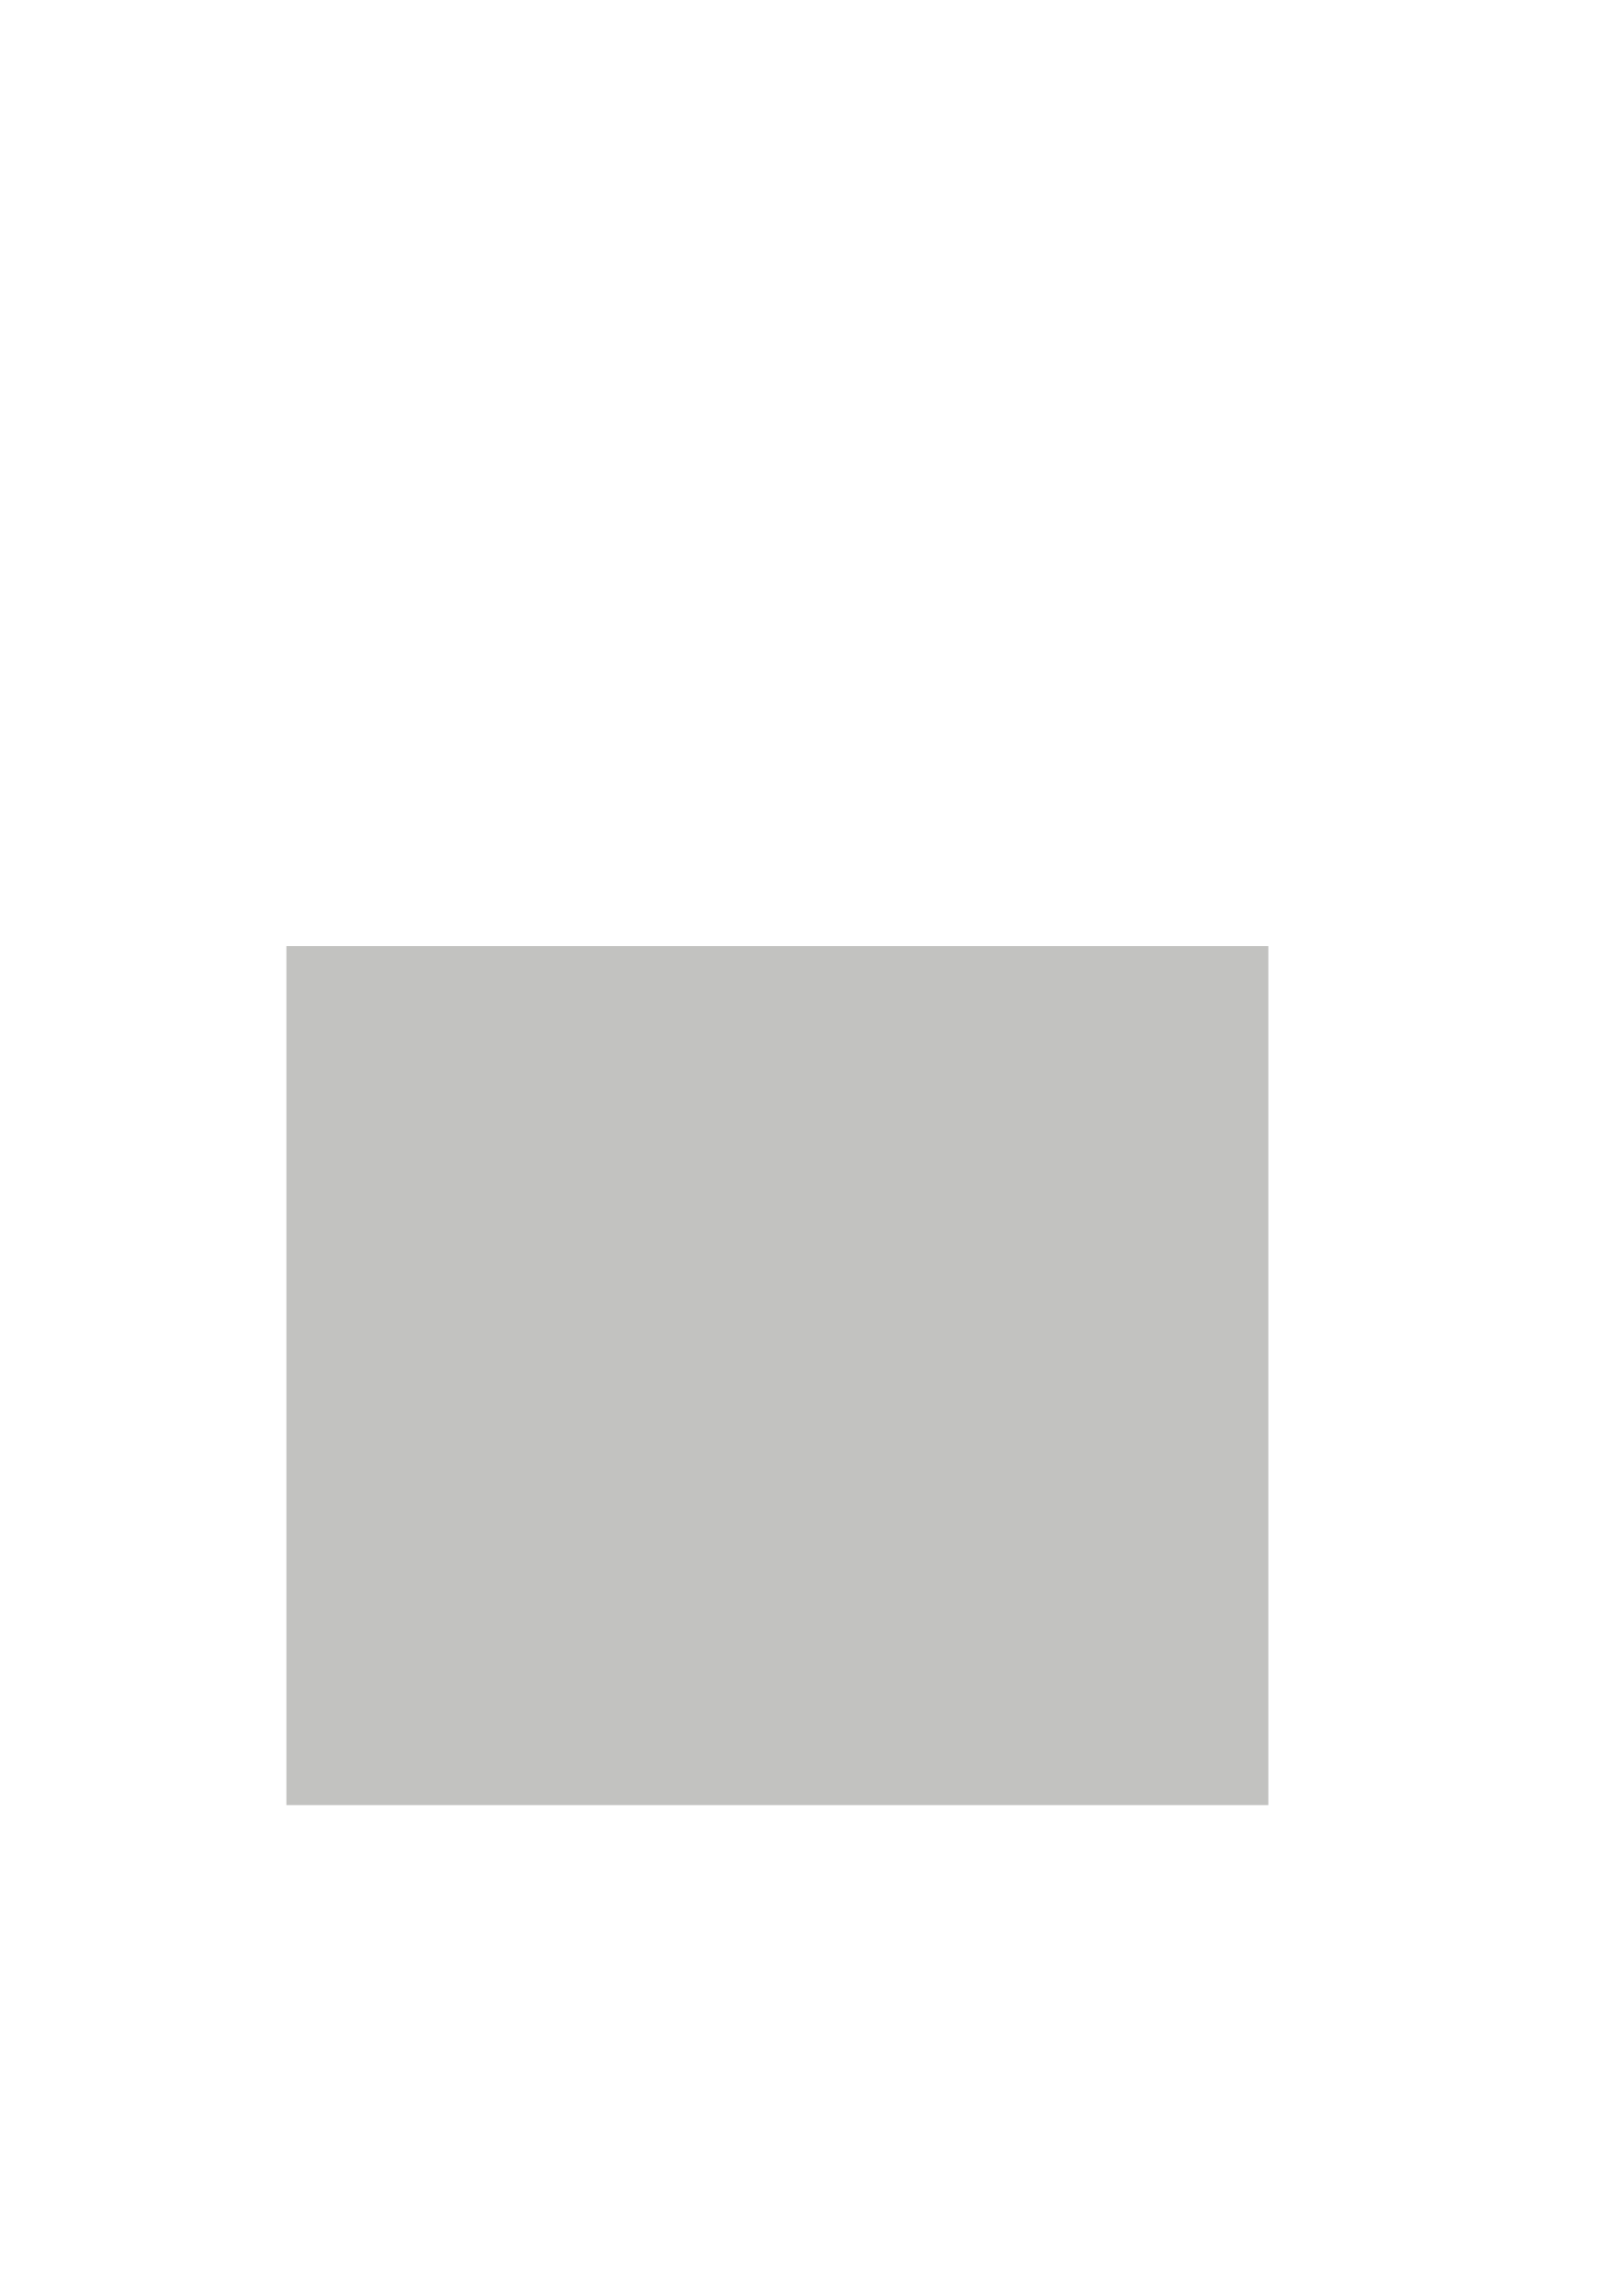
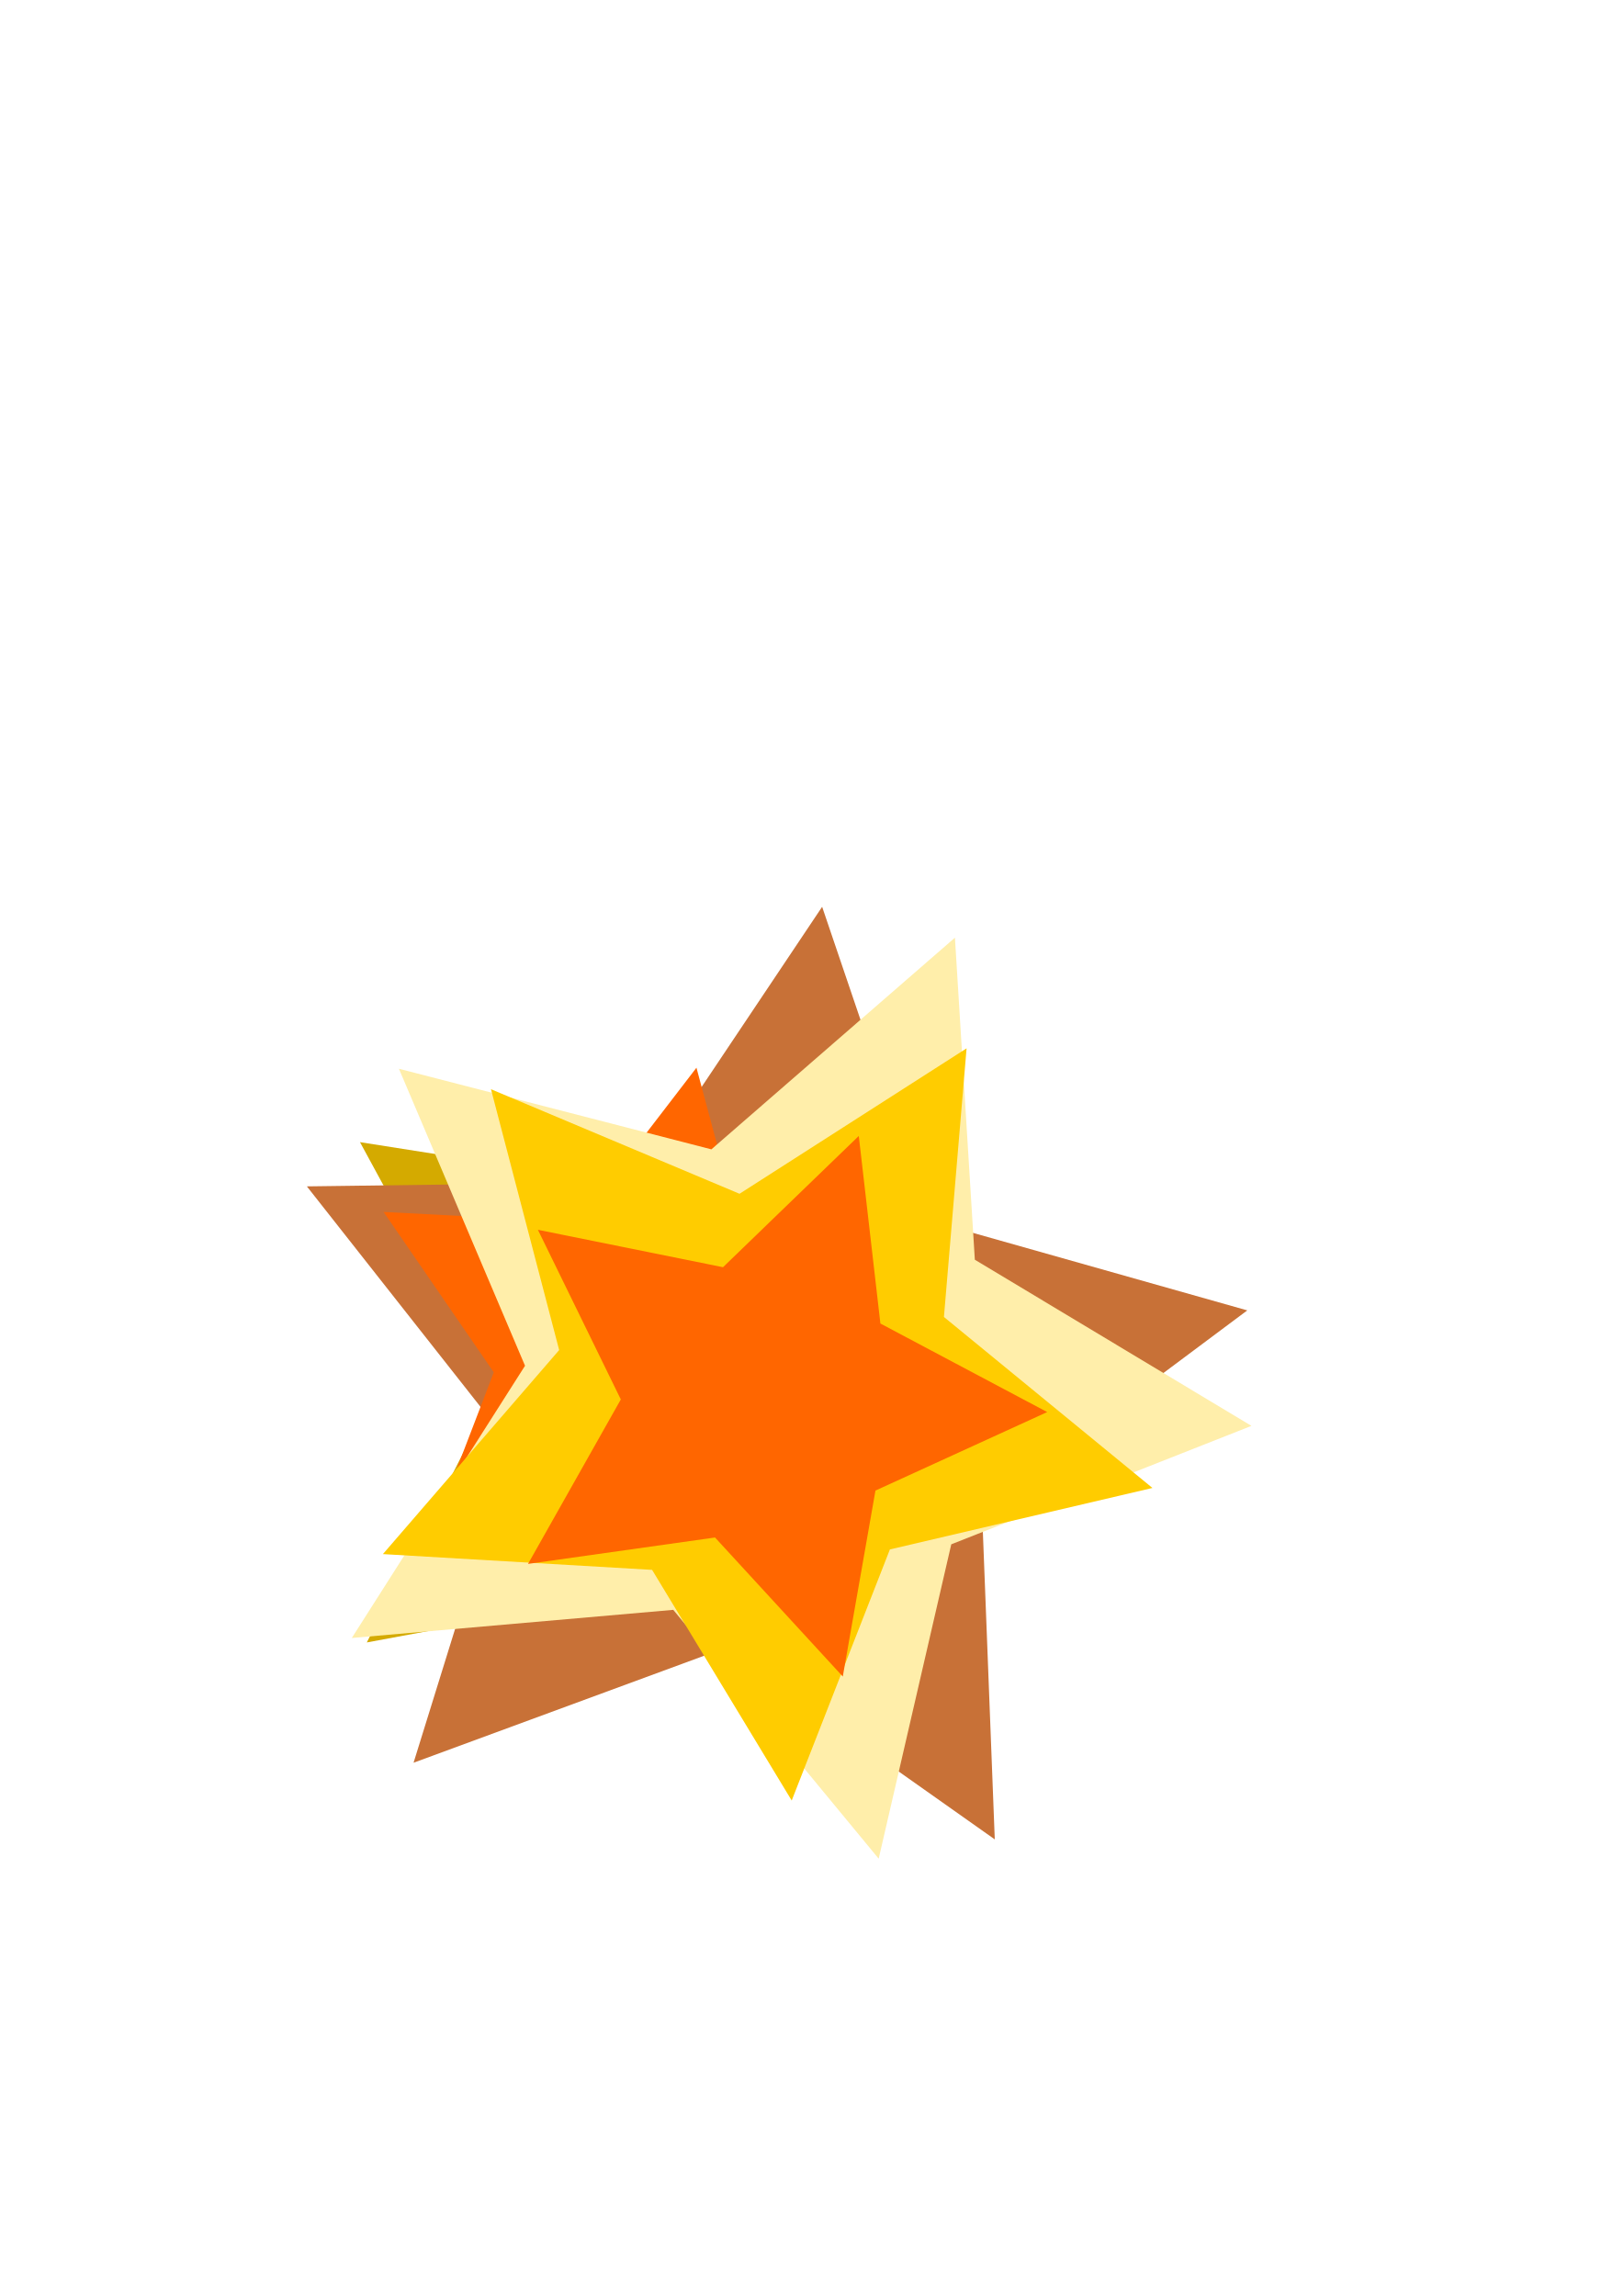
<svg xmlns="http://www.w3.org/2000/svg" width="210mm" height="297mm" viewBox="0 0 210 297" version="1.1" id="svg8">
  <defs id="defs2">
    </defs>
  <g id="layer2">
-     <rect style="opacity:1;fill:#24221c;fill-opacity:0.275;fill-rule:nonzero;stroke:none;stroke-width:0.265;stroke-opacity:1" id="rect4585" width="127" height="111.125" x="37.042" y="122.375" />
+     <path style="fill:#d4aa00;stroke-width:0.265" id="path17" d="m 46.558,147.743 36.116,5.688 25.16,-26.527 5.751,36.106 33.003,15.731 -32.562,16.627 -4.763,36.249 -25.875,-25.83 -35.947,6.672 16.57,-32.591 z" />
+     <path style="fill:#c87137;stroke-width:0.265" id="path19" d="m 39.688,153.464 42.827,-0.564 23.815,-35.6 13.77,40.557 41.216,11.649 L 127,195.135 128.658,237.934 93.679,213.217 53.487,228.019 66.185,187.114 Z" />
+     <path style="fill:#ff6600;stroke-width:0.265" id="path21" d="m 49.609,156.771 25.138,1.309 15.329,-19.966 6.523,24.312 23.726,8.409 -21.106,13.717 -0.666,25.163 -19.567,-15.835 -24.137,7.142 9.013,-23.503 z" />
  </g>
-   <g id="layer1" />
+   <g id="layer1">
+     <path style="fill:#ffeeaa;stroke-width:0.265" id="path11" d="m 51.594,138.25 40.413,10.425 31.498,-27.381 2.574,41.656 35.775,21.495 -38.822,15.32 -9.388,40.666 -26.567,-32.188 -41.577,3.638 22.403,-35.214 z" />
+     <path style="fill:#ffcc00;stroke-width:0.265" id="path15" d="m 63.5,140.896 32.146,13.525 29.366,-18.814 -2.929,34.752 26.968,22.115 -33.957,7.953 -12.699,32.481 -18.057,-29.837 -34.816,-2.04 22.797,-26.394 z" />
+     <path style="fill:#ff6600;stroke-width:0.265" id="path25" d="m 69.569,159.081 23.941,4.839 17.559,-16.979 2.796,24.264 21.574,11.452 -22.213,10.157 -4.225,24.057 -16.524,-17.987 -24.185,3.415 12,-21.274 z" />
+   </g>
</svg>
